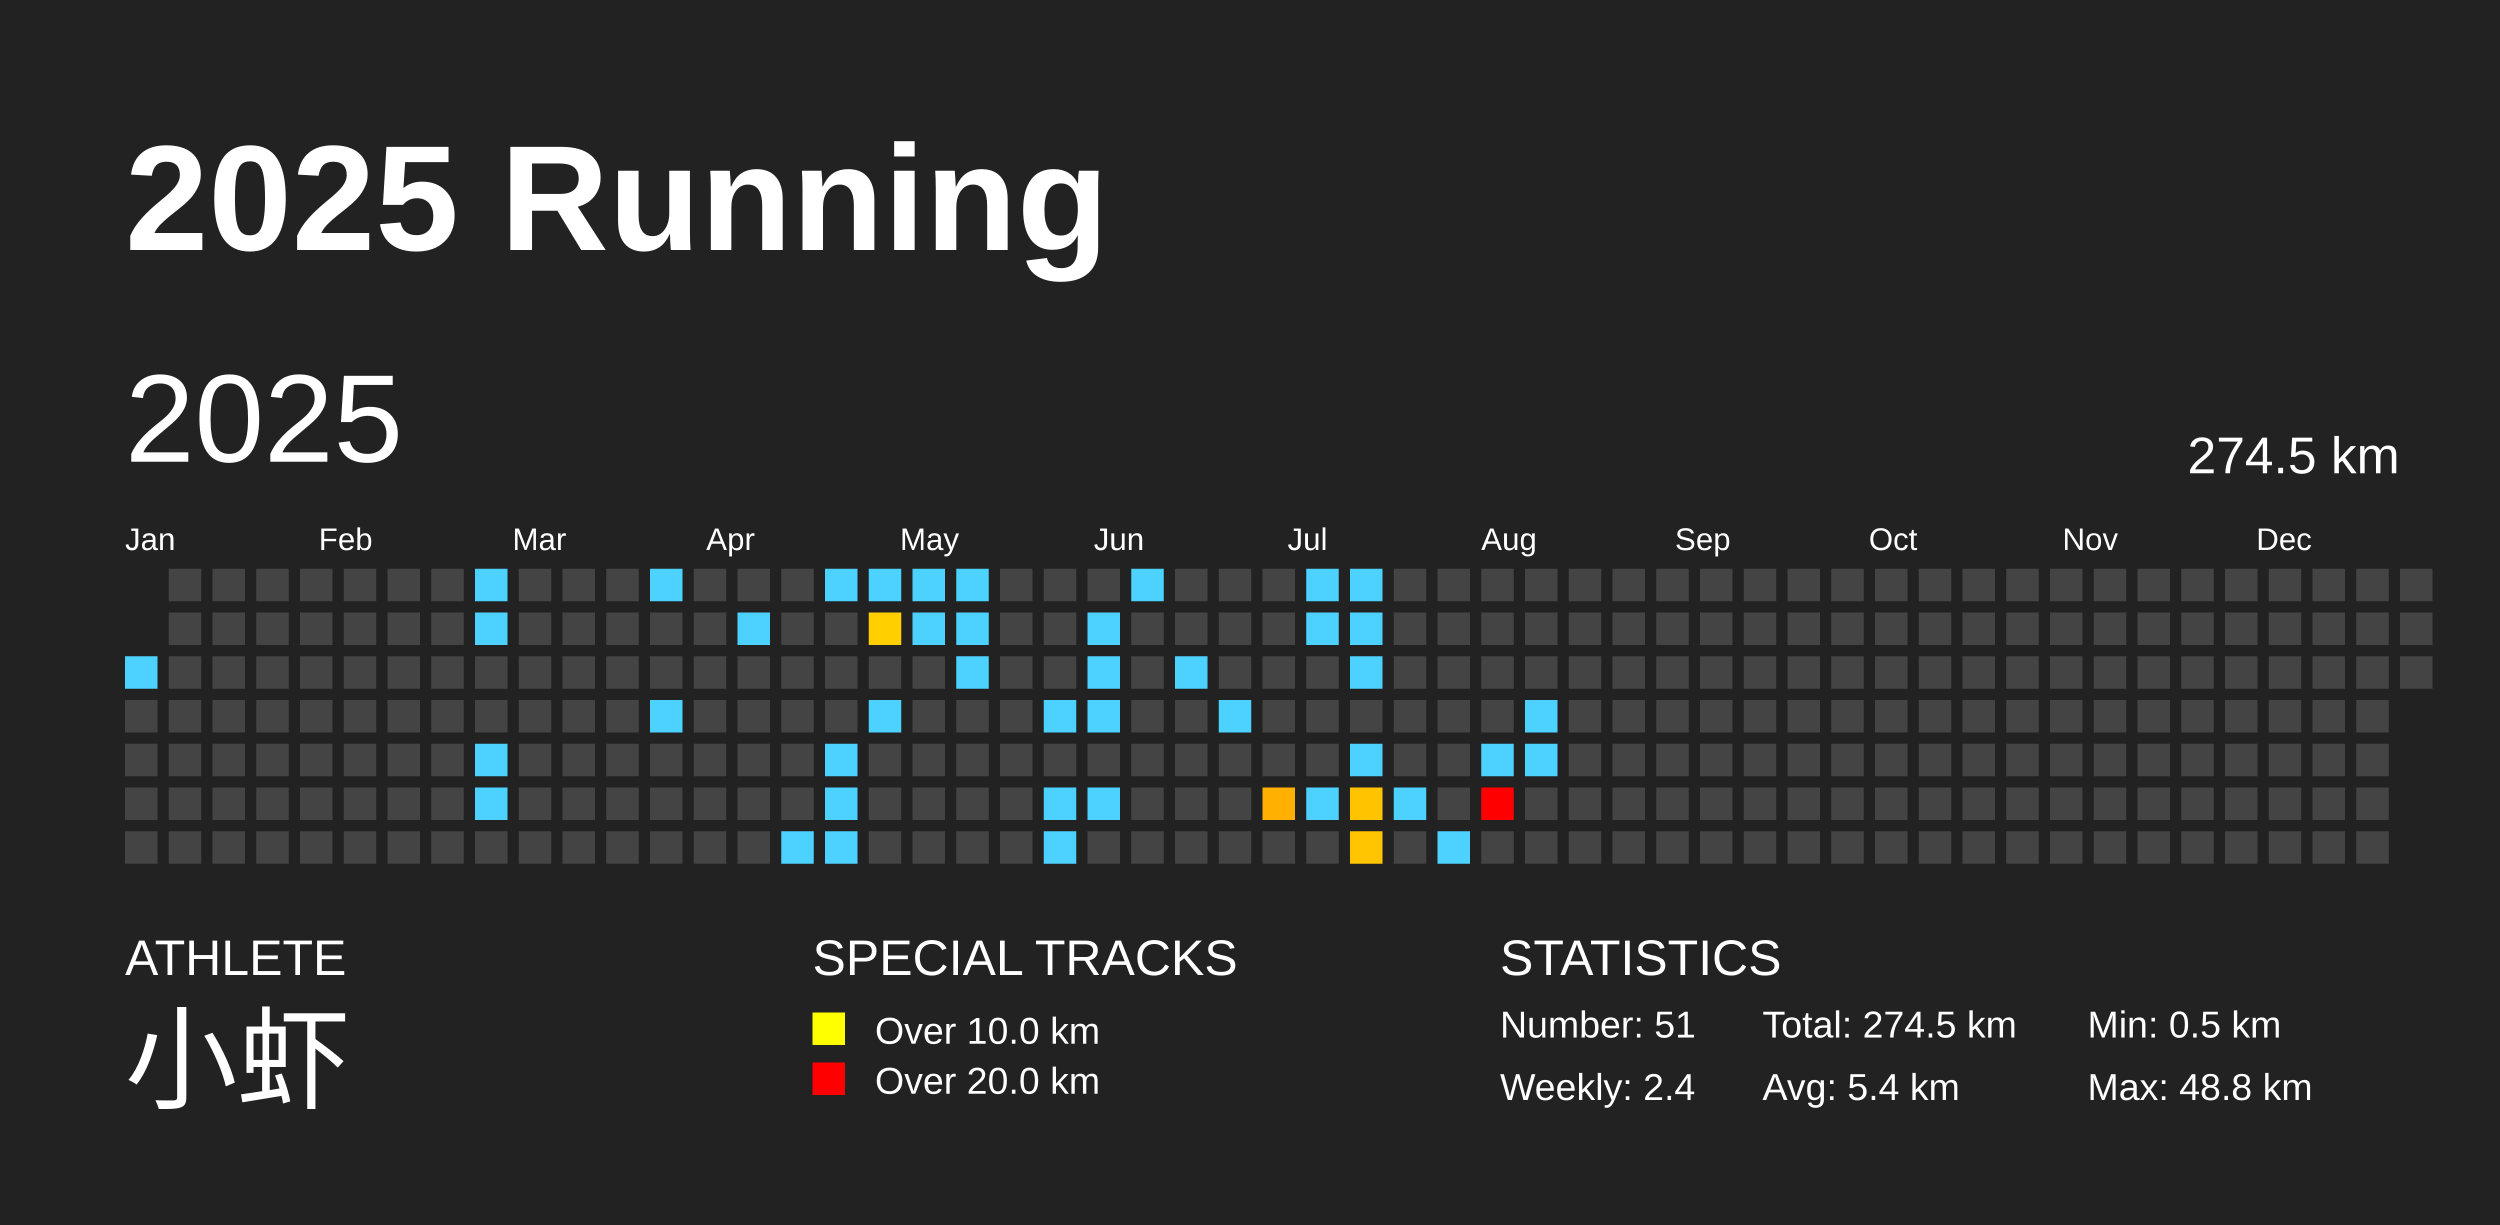
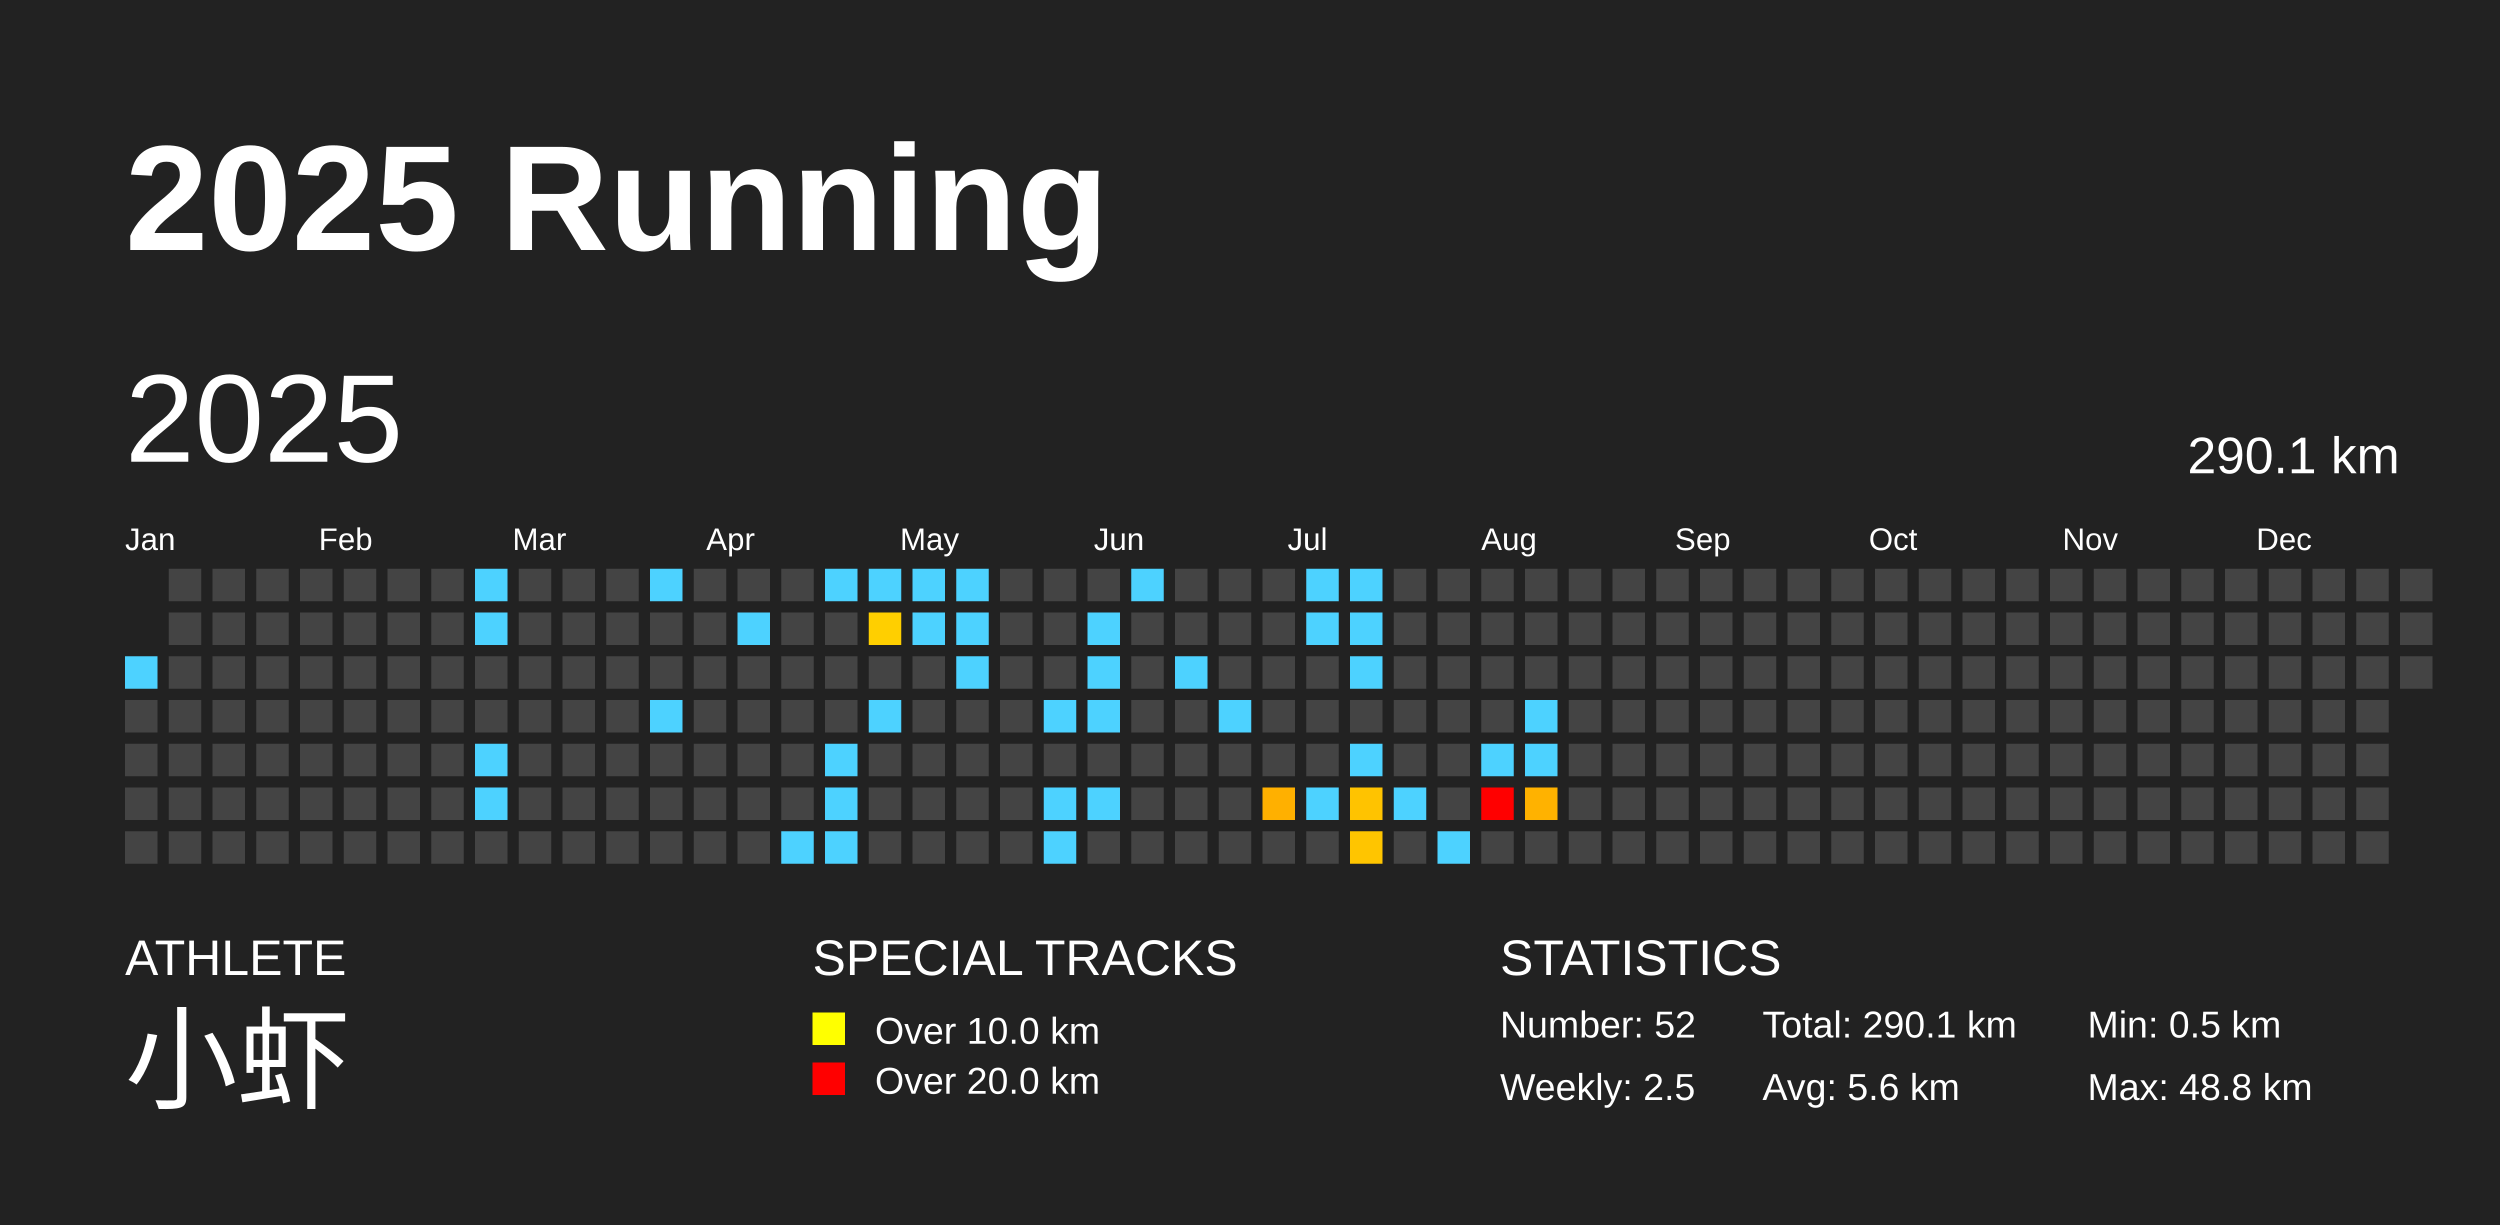
<svg xmlns="http://www.w3.org/2000/svg" baseProfile="full" height="98mm" version="1.1" viewBox="0,0,200,98" width="200mm">
  <defs />
  <rect fill="#222222" height="98" width="200" x="0" y="0" />
  <text fill="#FFFFFF" style="font-size:12px; font-family:Arial; font-weight:bold;" x="10" y="20">2025 Running</text>
  <text fill="#FFFFFF" style="font-size:4px; font-family:Arial" x="10" y="78">ATHLETE</text>
  <text fill="#FFFFFF" style="font-size:9px; font-family:Arial" x="10" y="88">小虾</text>
  <text fill="#FFFFFF" style="font-size:4px; font-family:Arial" x="65" y="78">SPECIAL TRACKS</text>
  <rect fill="yellow" height="2.6" width="2.6" x="65" y="81" />
  <text fill="#FFFFFF" style="font-size:3px; font-family:Arial" x="70" y="83.5">Over 10.0 km</text>
  <rect fill="red" height="2.6" width="2.6" x="65" y="85" />
  <text fill="#FFFFFF" style="font-size:3px; font-family:Arial" x="70" y="87.5">Over 20.0 km</text>
  <text fill="#FFFFFF" style="font-size:4px; font-family:Arial" x="120" y="78">STATISTICS</text>
-   <text fill="#FFFFFF" style="font-size:3px; font-family:Arial" x="120" y="83">Number: 51</text>
-   <text fill="#FFFFFF" style="font-size:3px; font-family:Arial" x="120" y="88">Weekly: 2.4</text>
-   <text fill="#FFFFFF" style="font-size:3px; font-family:Arial" x="141" y="83">Total: 274.5 km</text>
-   <text fill="#FFFFFF" style="font-size:3px; font-family:Arial" x="141" y="88">Avg: 5.4 km</text>
+   <text fill="#FFFFFF" style="font-size:3px; font-family:Arial" x="120" y="83">Number: 52</text>
+   <text fill="#FFFFFF" style="font-size:3px; font-family:Arial" x="120" y="88">Weekly: 2.5</text>
+   <text fill="#FFFFFF" style="font-size:3px; font-family:Arial" x="141" y="83">Total: 290.1 km</text>
+   <text fill="#FFFFFF" style="font-size:3px; font-family:Arial" x="141" y="88">Avg: 5.6 km</text>
  <text fill="#FFFFFF" style="font-size:3px; font-family:Arial" x="167" y="83">Min: 0.5 km</text>
  <text fill="#FFFFFF" style="font-size:3px; font-family:Arial" x="167" y="88">Max: 48.8 km</text>
  <text dominant-baseline="hanging" fill="#FFFFFF" style="font-size:10.0px; font-family:Arial;" x="10" y="30">2025</text>
-   <text dominant-baseline="hanging" fill="#FFFFFF" style="font-size:4.125px; font-family:Arial;" x="175" y="35">274.5 km</text>
+   <text dominant-baseline="hanging" fill="#FFFFFF" style="font-size:4.125px; font-family:Arial;" x="175" y="35">290.1 km</text>
  <text fill="#FFFFFF" style="font-size:2.5px; font-family:Arial" x="10.0" y="44">Jan</text>
  <text fill="#FFFFFF" style="font-size:2.5px; font-family:Arial" x="25.5" y="44">Feb</text>
  <text fill="#FFFFFF" style="font-size:2.5px; font-family:Arial" x="41.0" y="44">Mar</text>
  <text fill="#FFFFFF" style="font-size:2.5px; font-family:Arial" x="56.5" y="44">Apr</text>
  <text fill="#FFFFFF" style="font-size:2.5px; font-family:Arial" x="72.0" y="44">May</text>
  <text fill="#FFFFFF" style="font-size:2.5px; font-family:Arial" x="87.5" y="44">Jun</text>
  <text fill="#FFFFFF" style="font-size:2.5px; font-family:Arial" x="103.0" y="44">Jul</text>
  <text fill="#FFFFFF" style="font-size:2.5px; font-family:Arial" x="118.5" y="44">Aug</text>
  <text fill="#FFFFFF" style="font-size:2.5px; font-family:Arial" x="134.0" y="44">Sep</text>
  <text fill="#FFFFFF" style="font-size:2.5px; font-family:Arial" x="149.5" y="44">Oct</text>
  <text fill="#FFFFFF" style="font-size:2.5px; font-family:Arial" x="165.0" y="44">Nov</text>
  <text fill="#FFFFFF" style="font-size:2.5px; font-family:Arial" x="180.5" y="44">Dec</text>
  <rect fill="#4dd2ff" height="2.6" width="2.6" x="10.0" y="52.5" />
  <rect fill="#444444" height="2.6" width="2.6" x="10.0" y="56.0" />
  <rect fill="#444444" height="2.6" width="2.6" x="10.0" y="59.5" />
  <rect fill="#444444" height="2.6" width="2.6" x="10.0" y="63.0" />
  <rect fill="#444444" height="2.6" width="2.6" x="10.0" y="66.5" />
  <rect fill="#444444" height="2.6" width="2.6" x="13.5" y="45.5" />
  <rect fill="#444444" height="2.6" width="2.6" x="13.5" y="49.0" />
  <rect fill="#444444" height="2.6" width="2.6" x="13.5" y="52.5" />
  <rect fill="#444444" height="2.6" width="2.6" x="13.5" y="56.0" />
  <rect fill="#444444" height="2.6" width="2.6" x="13.5" y="59.5" />
  <rect fill="#444444" height="2.6" width="2.6" x="13.5" y="63.0" />
  <rect fill="#444444" height="2.6" width="2.6" x="13.5" y="66.5" />
  <rect fill="#444444" height="2.6" width="2.6" x="17.0" y="45.5" />
  <rect fill="#444444" height="2.6" width="2.6" x="17.0" y="49.0" />
  <rect fill="#444444" height="2.6" width="2.6" x="17.0" y="52.5" />
  <rect fill="#444444" height="2.6" width="2.6" x="17.0" y="56.0" />
  <rect fill="#444444" height="2.6" width="2.6" x="17.0" y="59.5" />
  <rect fill="#444444" height="2.6" width="2.6" x="17.0" y="63.0" />
  <rect fill="#444444" height="2.6" width="2.6" x="17.0" y="66.5" />
  <rect fill="#444444" height="2.6" width="2.6" x="20.5" y="45.5" />
  <rect fill="#444444" height="2.6" width="2.6" x="20.5" y="49.0" />
  <rect fill="#444444" height="2.6" width="2.6" x="20.5" y="52.5" />
  <rect fill="#444444" height="2.6" width="2.6" x="20.5" y="56.0" />
  <rect fill="#444444" height="2.6" width="2.6" x="20.5" y="59.5" />
  <rect fill="#444444" height="2.6" width="2.6" x="20.5" y="63.0" />
  <rect fill="#444444" height="2.6" width="2.6" x="20.5" y="66.5" />
  <rect fill="#444444" height="2.6" width="2.6" x="24.0" y="45.5" />
  <rect fill="#444444" height="2.6" width="2.6" x="24.0" y="49.0" />
  <rect fill="#444444" height="2.6" width="2.6" x="24.0" y="52.5" />
  <rect fill="#444444" height="2.6" width="2.6" x="24.0" y="56.0" />
  <rect fill="#444444" height="2.6" width="2.6" x="24.0" y="59.5" />
  <rect fill="#444444" height="2.6" width="2.6" x="24.0" y="63.0" />
  <rect fill="#444444" height="2.6" width="2.6" x="24.0" y="66.5" />
  <rect fill="#444444" height="2.6" width="2.6" x="27.5" y="45.5" />
  <rect fill="#444444" height="2.6" width="2.6" x="27.5" y="49.0" />
  <rect fill="#444444" height="2.6" width="2.6" x="27.5" y="52.5" />
  <rect fill="#444444" height="2.6" width="2.6" x="27.5" y="56.0" />
  <rect fill="#444444" height="2.6" width="2.6" x="27.5" y="59.5" />
  <rect fill="#444444" height="2.6" width="2.6" x="27.5" y="63.0" />
  <rect fill="#444444" height="2.6" width="2.6" x="27.5" y="66.5" />
  <rect fill="#444444" height="2.6" width="2.6" x="31.0" y="45.5" />
  <rect fill="#444444" height="2.6" width="2.6" x="31.0" y="49.0" />
  <rect fill="#444444" height="2.6" width="2.6" x="31.0" y="52.5" />
  <rect fill="#444444" height="2.6" width="2.6" x="31.0" y="56.0" />
  <rect fill="#444444" height="2.6" width="2.6" x="31.0" y="59.5" />
  <rect fill="#444444" height="2.6" width="2.6" x="31.0" y="63.0" />
  <rect fill="#444444" height="2.6" width="2.6" x="31.0" y="66.5" />
  <rect fill="#444444" height="2.6" width="2.6" x="34.5" y="45.5" />
  <rect fill="#444444" height="2.6" width="2.6" x="34.5" y="49.0" />
  <rect fill="#444444" height="2.6" width="2.6" x="34.5" y="52.5" />
  <rect fill="#444444" height="2.6" width="2.6" x="34.5" y="56.0" />
  <rect fill="#444444" height="2.6" width="2.6" x="34.5" y="59.5" />
  <rect fill="#444444" height="2.6" width="2.6" x="34.5" y="63.0" />
  <rect fill="#444444" height="2.6" width="2.6" x="34.5" y="66.5" />
  <rect fill="#4dd2ff" height="2.6" width="2.6" x="38.0" y="45.5" />
  <rect fill="#4dd2ff" height="2.6" width="2.6" x="38.0" y="49.0" />
  <rect fill="#444444" height="2.6" width="2.6" x="38.0" y="52.5" />
  <rect fill="#444444" height="2.6" width="2.6" x="38.0" y="56.0" />
  <rect fill="#4dd2ff" height="2.6" width="2.6" x="38.0" y="59.5" />
  <rect fill="#4dd2ff" height="2.6" width="2.6" x="38.0" y="63.0" />
  <rect fill="#444444" height="2.6" width="2.6" x="38.0" y="66.5" />
  <rect fill="#444444" height="2.6" width="2.6" x="41.5" y="45.5" />
  <rect fill="#444444" height="2.6" width="2.6" x="41.5" y="49.0" />
  <rect fill="#444444" height="2.6" width="2.6" x="41.5" y="52.5" />
  <rect fill="#444444" height="2.6" width="2.6" x="41.5" y="56.0" />
  <rect fill="#444444" height="2.6" width="2.6" x="41.5" y="59.5" />
  <rect fill="#444444" height="2.6" width="2.6" x="41.5" y="63.0" />
  <rect fill="#444444" height="2.6" width="2.6" x="41.5" y="66.5" />
  <rect fill="#444444" height="2.6" width="2.6" x="45.0" y="45.5" />
  <rect fill="#444444" height="2.6" width="2.6" x="45.0" y="49.0" />
  <rect fill="#444444" height="2.6" width="2.6" x="45.0" y="52.5" />
  <rect fill="#444444" height="2.6" width="2.6" x="45.0" y="56.0" />
  <rect fill="#444444" height="2.6" width="2.6" x="45.0" y="59.5" />
  <rect fill="#444444" height="2.6" width="2.6" x="45.0" y="63.0" />
  <rect fill="#444444" height="2.6" width="2.6" x="45.0" y="66.5" />
  <rect fill="#444444" height="2.6" width="2.6" x="48.5" y="45.5" />
  <rect fill="#444444" height="2.6" width="2.6" x="48.5" y="49.0" />
  <rect fill="#444444" height="2.6" width="2.6" x="48.5" y="52.5" />
  <rect fill="#444444" height="2.6" width="2.6" x="48.5" y="56.0" />
  <rect fill="#444444" height="2.6" width="2.6" x="48.5" y="59.5" />
  <rect fill="#444444" height="2.6" width="2.6" x="48.5" y="63.0" />
  <rect fill="#444444" height="2.6" width="2.6" x="48.5" y="66.5" />
  <rect fill="#4dd2ff" height="2.6" width="2.6" x="52.0" y="45.5" />
  <rect fill="#444444" height="2.6" width="2.6" x="52.0" y="49.0" />
  <rect fill="#444444" height="2.6" width="2.6" x="52.0" y="52.5" />
  <rect fill="#4dd2ff" height="2.6" width="2.6" x="52.0" y="56.0" />
  <rect fill="#444444" height="2.6" width="2.6" x="52.0" y="59.5" />
  <rect fill="#444444" height="2.6" width="2.6" x="52.0" y="63.0" />
  <rect fill="#444444" height="2.6" width="2.6" x="52.0" y="66.5" />
  <rect fill="#444444" height="2.6" width="2.6" x="55.5" y="45.5" />
  <rect fill="#444444" height="2.6" width="2.6" x="55.5" y="49.0" />
  <rect fill="#444444" height="2.6" width="2.6" x="55.5" y="52.5" />
  <rect fill="#444444" height="2.6" width="2.6" x="55.5" y="56.0" />
  <rect fill="#444444" height="2.6" width="2.6" x="55.5" y="59.5" />
  <rect fill="#444444" height="2.6" width="2.6" x="55.5" y="63.0" />
  <rect fill="#444444" height="2.6" width="2.6" x="55.5" y="66.5" />
  <rect fill="#444444" height="2.6" width="2.6" x="59.0" y="45.5" />
  <rect fill="#4dd2ff" height="2.6" width="2.6" x="59.0" y="49.0" />
  <rect fill="#444444" height="2.6" width="2.6" x="59.0" y="52.5" />
  <rect fill="#444444" height="2.6" width="2.6" x="59.0" y="56.0" />
  <rect fill="#444444" height="2.6" width="2.6" x="59.0" y="59.5" />
  <rect fill="#444444" height="2.6" width="2.6" x="59.0" y="63.0" />
  <rect fill="#444444" height="2.6" width="2.6" x="59.0" y="66.5" />
  <rect fill="#444444" height="2.6" width="2.6" x="62.5" y="45.5" />
  <rect fill="#444444" height="2.6" width="2.6" x="62.5" y="49.0" />
  <rect fill="#444444" height="2.6" width="2.6" x="62.5" y="52.5" />
  <rect fill="#444444" height="2.6" width="2.6" x="62.5" y="56.0" />
  <rect fill="#444444" height="2.6" width="2.6" x="62.5" y="59.5" />
  <rect fill="#444444" height="2.6" width="2.6" x="62.5" y="63.0" />
  <rect fill="#4dd2ff" height="2.6" width="2.6" x="62.5" y="66.5" />
  <rect fill="#4dd2ff" height="2.6" width="2.6" x="66.0" y="45.5" />
  <rect fill="#444444" height="2.6" width="2.6" x="66.0" y="49.0" />
  <rect fill="#444444" height="2.6" width="2.6" x="66.0" y="52.5" />
  <rect fill="#444444" height="2.6" width="2.6" x="66.0" y="56.0" />
  <rect fill="#4dd2ff" height="2.6" width="2.6" x="66.0" y="59.5" />
  <rect fill="#4dd2ff" height="2.6" width="2.6" x="66.0" y="63.0" />
  <rect fill="#4dd2ff" height="2.6" width="2.6" x="66.0" y="66.5" />
  <rect fill="#4dd2ff" height="2.6" width="2.6" x="69.5" y="45.5" />
  <rect fill="#ffcf00" height="2.6" width="2.6" x="69.5" y="49.0" />
  <rect fill="#444444" height="2.6" width="2.6" x="69.5" y="52.5" />
  <rect fill="#4dd2ff" height="2.6" width="2.6" x="69.5" y="56.0" />
  <rect fill="#444444" height="2.6" width="2.6" x="69.5" y="59.5" />
  <rect fill="#444444" height="2.6" width="2.6" x="69.5" y="63.0" />
  <rect fill="#444444" height="2.6" width="2.6" x="69.5" y="66.5" />
  <rect fill="#4dd2ff" height="2.6" width="2.6" x="73.0" y="45.5" />
  <rect fill="#4dd2ff" height="2.6" width="2.6" x="73.0" y="49.0" />
  <rect fill="#444444" height="2.6" width="2.6" x="73.0" y="52.5" />
  <rect fill="#444444" height="2.6" width="2.6" x="73.0" y="56.0" />
  <rect fill="#444444" height="2.6" width="2.6" x="73.0" y="59.5" />
  <rect fill="#444444" height="2.6" width="2.6" x="73.0" y="63.0" />
  <rect fill="#444444" height="2.6" width="2.6" x="73.0" y="66.5" />
  <rect fill="#4dd2ff" height="2.6" width="2.6" x="76.5" y="45.5" />
  <rect fill="#4dd2ff" height="2.6" width="2.6" x="76.5" y="49.0" />
  <rect fill="#4dd2ff" height="2.6" width="2.6" x="76.5" y="52.5" />
  <rect fill="#444444" height="2.6" width="2.6" x="76.5" y="56.0" />
  <rect fill="#444444" height="2.6" width="2.6" x="76.5" y="59.5" />
  <rect fill="#444444" height="2.6" width="2.6" x="76.5" y="63.0" />
  <rect fill="#444444" height="2.6" width="2.6" x="76.5" y="66.5" />
  <rect fill="#444444" height="2.6" width="2.6" x="80.0" y="45.5" />
  <rect fill="#444444" height="2.6" width="2.6" x="80.0" y="49.0" />
  <rect fill="#444444" height="2.6" width="2.6" x="80.0" y="52.5" />
  <rect fill="#444444" height="2.6" width="2.6" x="80.0" y="56.0" />
  <rect fill="#444444" height="2.6" width="2.6" x="80.0" y="59.5" />
  <rect fill="#444444" height="2.6" width="2.6" x="80.0" y="63.0" />
  <rect fill="#444444" height="2.6" width="2.6" x="80.0" y="66.5" />
  <rect fill="#444444" height="2.6" width="2.6" x="83.5" y="45.5" />
  <rect fill="#444444" height="2.6" width="2.6" x="83.5" y="49.0" />
  <rect fill="#444444" height="2.6" width="2.6" x="83.5" y="52.5" />
  <rect fill="#4dd2ff" height="2.6" width="2.6" x="83.5" y="56.0" />
  <rect fill="#444444" height="2.6" width="2.6" x="83.5" y="59.5" />
  <rect fill="#4dd2ff" height="2.6" width="2.6" x="83.5" y="63.0" />
  <rect fill="#4dd2ff" height="2.6" width="2.6" x="83.5" y="66.5" />
  <rect fill="#444444" height="2.6" width="2.6" x="87.0" y="45.5" />
  <rect fill="#4dd2ff" height="2.6" width="2.6" x="87.0" y="49.0" />
  <rect fill="#4dd2ff" height="2.6" width="2.6" x="87.0" y="52.5" />
  <rect fill="#4dd2ff" height="2.6" width="2.6" x="87.0" y="56.0" />
  <rect fill="#444444" height="2.6" width="2.6" x="87.0" y="59.5" />
  <rect fill="#4dd2ff" height="2.6" width="2.6" x="87.0" y="63.0" />
  <rect fill="#444444" height="2.6" width="2.6" x="87.0" y="66.5" />
  <rect fill="#4dd2ff" height="2.6" width="2.6" x="90.5" y="45.5" />
  <rect fill="#444444" height="2.6" width="2.6" x="90.5" y="49.0" />
  <rect fill="#444444" height="2.6" width="2.6" x="90.5" y="52.5" />
  <rect fill="#444444" height="2.6" width="2.6" x="90.5" y="56.0" />
  <rect fill="#444444" height="2.6" width="2.6" x="90.5" y="59.5" />
  <rect fill="#444444" height="2.6" width="2.6" x="90.5" y="63.0" />
  <rect fill="#444444" height="2.6" width="2.6" x="90.5" y="66.5" />
  <rect fill="#444444" height="2.6" width="2.6" x="94.0" y="45.5" />
  <rect fill="#444444" height="2.6" width="2.6" x="94.0" y="49.0" />
  <rect fill="#4dd2ff" height="2.6" width="2.6" x="94.0" y="52.5" />
  <rect fill="#444444" height="2.6" width="2.6" x="94.0" y="56.0" />
  <rect fill="#444444" height="2.6" width="2.6" x="94.0" y="59.5" />
  <rect fill="#444444" height="2.6" width="2.6" x="94.0" y="63.0" />
  <rect fill="#444444" height="2.6" width="2.6" x="94.0" y="66.5" />
  <rect fill="#444444" height="2.6" width="2.6" x="97.5" y="45.5" />
  <rect fill="#444444" height="2.6" width="2.6" x="97.5" y="49.0" />
  <rect fill="#444444" height="2.6" width="2.6" x="97.5" y="52.5" />
  <rect fill="#4dd2ff" height="2.6" width="2.6" x="97.5" y="56.0" />
  <rect fill="#444444" height="2.6" width="2.6" x="97.5" y="59.5" />
  <rect fill="#444444" height="2.6" width="2.6" x="97.5" y="63.0" />
  <rect fill="#444444" height="2.6" width="2.6" x="97.5" y="66.5" />
  <rect fill="#444444" height="2.6" width="2.6" x="101.0" y="45.5" />
  <rect fill="#444444" height="2.6" width="2.6" x="101.0" y="49.0" />
  <rect fill="#444444" height="2.6" width="2.6" x="101.0" y="52.5" />
  <rect fill="#444444" height="2.6" width="2.6" x="101.0" y="56.0" />
  <rect fill="#444444" height="2.6" width="2.6" x="101.0" y="59.5" />
  <rect fill="#ffb000" height="2.6" width="2.6" x="101.0" y="63.0" />
  <rect fill="#444444" height="2.6" width="2.6" x="101.0" y="66.5" />
  <rect fill="#4dd2ff" height="2.6" width="2.6" x="104.5" y="45.5" />
  <rect fill="#4dd2ff" height="2.6" width="2.6" x="104.5" y="49.0" />
  <rect fill="#444444" height="2.6" width="2.6" x="104.5" y="52.5" />
  <rect fill="#444444" height="2.6" width="2.6" x="104.5" y="56.0" />
  <rect fill="#444444" height="2.6" width="2.6" x="104.5" y="59.5" />
  <rect fill="#4dd2ff" height="2.6" width="2.6" x="104.5" y="63.0" />
  <rect fill="#444444" height="2.6" width="2.6" x="104.5" y="66.5" />
  <rect fill="#4dd2ff" height="2.6" width="2.6" x="108.0" y="45.5" />
  <rect fill="#4dd2ff" height="2.6" width="2.6" x="108.0" y="49.0" />
  <rect fill="#4dd2ff" height="2.6" width="2.6" x="108.0" y="52.5" />
  <rect fill="#444444" height="2.6" width="2.6" x="108.0" y="56.0" />
  <rect fill="#4dd2ff" height="2.6" width="2.6" x="108.0" y="59.5" />
  <rect fill="#ffc300" height="2.6" width="2.6" x="108.0" y="63.0" />
  <rect fill="#ffc500" height="2.6" width="2.6" x="108.0" y="66.5" />
  <rect fill="#444444" height="2.6" width="2.6" x="111.5" y="45.5" />
  <rect fill="#444444" height="2.6" width="2.6" x="111.5" y="49.0" />
  <rect fill="#444444" height="2.6" width="2.6" x="111.5" y="52.5" />
  <rect fill="#444444" height="2.6" width="2.6" x="111.5" y="56.0" />
  <rect fill="#444444" height="2.6" width="2.6" x="111.5" y="59.5" />
  <rect fill="#4dd2ff" height="2.6" width="2.6" x="111.5" y="63.0" />
  <rect fill="#444444" height="2.6" width="2.6" x="111.5" y="66.5" />
  <rect fill="#444444" height="2.6" width="2.6" x="115.0" y="45.5" />
  <rect fill="#444444" height="2.6" width="2.6" x="115.0" y="49.0" />
  <rect fill="#444444" height="2.6" width="2.6" x="115.0" y="52.5" />
  <rect fill="#444444" height="2.6" width="2.6" x="115.0" y="56.0" />
  <rect fill="#444444" height="2.6" width="2.6" x="115.0" y="59.5" />
  <rect fill="#444444" height="2.6" width="2.6" x="115.0" y="63.0" />
  <rect fill="#4dd2ff" height="2.6" width="2.6" x="115.0" y="66.5" />
  <rect fill="#444444" height="2.6" width="2.6" x="118.5" y="45.5" />
  <rect fill="#444444" height="2.6" width="2.6" x="118.5" y="49.0" />
  <rect fill="#444444" height="2.6" width="2.6" x="118.5" y="52.5" />
  <rect fill="#444444" height="2.6" width="2.6" x="118.5" y="56.0" />
  <rect fill="#4dd2ff" height="2.6" width="2.6" x="118.5" y="59.5" />
  <rect fill="red" height="2.6" width="2.6" x="118.5" y="63.0" />
  <rect fill="#444444" height="2.6" width="2.6" x="118.5" y="66.5" />
  <rect fill="#444444" height="2.6" width="2.6" x="122.0" y="45.5" />
  <rect fill="#444444" height="2.6" width="2.6" x="122.0" y="49.0" />
  <rect fill="#444444" height="2.6" width="2.6" x="122.0" y="52.5" />
  <rect fill="#4dd2ff" height="2.6" width="2.6" x="122.0" y="56.0" />
  <rect fill="#4dd2ff" height="2.6" width="2.6" x="122.0" y="59.5" />
-   <rect fill="#444444" height="2.6" width="2.6" x="122.0" y="63.0" />
+   <rect fill="#ffb200" height="2.6" width="2.6" x="122.0" y="63.0" />
  <rect fill="#444444" height="2.6" width="2.6" x="122.0" y="66.5" />
  <rect fill="#444444" height="2.6" width="2.6" x="125.5" y="45.5" />
  <rect fill="#444444" height="2.6" width="2.6" x="125.5" y="49.0" />
  <rect fill="#444444" height="2.6" width="2.6" x="125.5" y="52.5" />
  <rect fill="#444444" height="2.6" width="2.6" x="125.5" y="56.0" />
  <rect fill="#444444" height="2.6" width="2.6" x="125.5" y="59.5" />
  <rect fill="#444444" height="2.6" width="2.6" x="125.5" y="63.0" />
  <rect fill="#444444" height="2.6" width="2.6" x="125.5" y="66.5" />
  <rect fill="#444444" height="2.6" width="2.6" x="129.0" y="45.5" />
  <rect fill="#444444" height="2.6" width="2.6" x="129.0" y="49.0" />
  <rect fill="#444444" height="2.6" width="2.6" x="129.0" y="52.5" />
  <rect fill="#444444" height="2.6" width="2.6" x="129.0" y="56.0" />
  <rect fill="#444444" height="2.6" width="2.6" x="129.0" y="59.5" />
  <rect fill="#444444" height="2.6" width="2.6" x="129.0" y="63.0" />
  <rect fill="#444444" height="2.6" width="2.6" x="129.0" y="66.5" />
  <rect fill="#444444" height="2.6" width="2.6" x="132.5" y="45.5" />
  <rect fill="#444444" height="2.6" width="2.6" x="132.5" y="49.0" />
  <rect fill="#444444" height="2.6" width="2.6" x="132.5" y="52.5" />
  <rect fill="#444444" height="2.6" width="2.6" x="132.5" y="56.0" />
  <rect fill="#444444" height="2.6" width="2.6" x="132.5" y="59.5" />
  <rect fill="#444444" height="2.6" width="2.6" x="132.5" y="63.0" />
  <rect fill="#444444" height="2.6" width="2.6" x="132.5" y="66.5" />
  <rect fill="#444444" height="2.6" width="2.6" x="136.0" y="45.5" />
  <rect fill="#444444" height="2.6" width="2.6" x="136.0" y="49.0" />
  <rect fill="#444444" height="2.6" width="2.6" x="136.0" y="52.5" />
  <rect fill="#444444" height="2.6" width="2.6" x="136.0" y="56.0" />
  <rect fill="#444444" height="2.6" width="2.6" x="136.0" y="59.5" />
  <rect fill="#444444" height="2.6" width="2.6" x="136.0" y="63.0" />
  <rect fill="#444444" height="2.6" width="2.6" x="136.0" y="66.5" />
  <rect fill="#444444" height="2.6" width="2.6" x="139.5" y="45.5" />
  <rect fill="#444444" height="2.6" width="2.6" x="139.5" y="49.0" />
  <rect fill="#444444" height="2.6" width="2.6" x="139.5" y="52.5" />
  <rect fill="#444444" height="2.6" width="2.6" x="139.5" y="56.0" />
  <rect fill="#444444" height="2.6" width="2.6" x="139.5" y="59.5" />
  <rect fill="#444444" height="2.6" width="2.6" x="139.5" y="63.0" />
  <rect fill="#444444" height="2.6" width="2.6" x="139.5" y="66.5" />
  <rect fill="#444444" height="2.6" width="2.6" x="143.0" y="45.5" />
  <rect fill="#444444" height="2.6" width="2.6" x="143.0" y="49.0" />
  <rect fill="#444444" height="2.6" width="2.6" x="143.0" y="52.5" />
  <rect fill="#444444" height="2.6" width="2.6" x="143.0" y="56.0" />
  <rect fill="#444444" height="2.6" width="2.6" x="143.0" y="59.5" />
  <rect fill="#444444" height="2.6" width="2.6" x="143.0" y="63.0" />
  <rect fill="#444444" height="2.6" width="2.6" x="143.0" y="66.5" />
  <rect fill="#444444" height="2.6" width="2.6" x="146.5" y="45.5" />
  <rect fill="#444444" height="2.6" width="2.6" x="146.5" y="49.0" />
  <rect fill="#444444" height="2.6" width="2.6" x="146.5" y="52.5" />
  <rect fill="#444444" height="2.6" width="2.6" x="146.5" y="56.0" />
  <rect fill="#444444" height="2.6" width="2.6" x="146.5" y="59.5" />
  <rect fill="#444444" height="2.6" width="2.6" x="146.5" y="63.0" />
  <rect fill="#444444" height="2.6" width="2.6" x="146.5" y="66.5" />
  <rect fill="#444444" height="2.6" width="2.6" x="150.0" y="45.5" />
  <rect fill="#444444" height="2.6" width="2.6" x="150.0" y="49.0" />
  <rect fill="#444444" height="2.6" width="2.6" x="150.0" y="52.5" />
  <rect fill="#444444" height="2.6" width="2.6" x="150.0" y="56.0" />
  <rect fill="#444444" height="2.6" width="2.6" x="150.0" y="59.5" />
  <rect fill="#444444" height="2.6" width="2.6" x="150.0" y="63.0" />
  <rect fill="#444444" height="2.6" width="2.6" x="150.0" y="66.5" />
  <rect fill="#444444" height="2.6" width="2.6" x="153.5" y="45.5" />
  <rect fill="#444444" height="2.6" width="2.6" x="153.5" y="49.0" />
  <rect fill="#444444" height="2.6" width="2.6" x="153.5" y="52.5" />
  <rect fill="#444444" height="2.6" width="2.6" x="153.5" y="56.0" />
  <rect fill="#444444" height="2.6" width="2.6" x="153.5" y="59.5" />
  <rect fill="#444444" height="2.6" width="2.6" x="153.5" y="63.0" />
  <rect fill="#444444" height="2.6" width="2.6" x="153.5" y="66.5" />
  <rect fill="#444444" height="2.6" width="2.6" x="157.0" y="45.5" />
  <rect fill="#444444" height="2.6" width="2.6" x="157.0" y="49.0" />
  <rect fill="#444444" height="2.6" width="2.6" x="157.0" y="52.5" />
  <rect fill="#444444" height="2.6" width="2.6" x="157.0" y="56.0" />
  <rect fill="#444444" height="2.6" width="2.6" x="157.0" y="59.5" />
  <rect fill="#444444" height="2.6" width="2.6" x="157.0" y="63.0" />
  <rect fill="#444444" height="2.6" width="2.6" x="157.0" y="66.5" />
  <rect fill="#444444" height="2.6" width="2.6" x="160.5" y="45.5" />
  <rect fill="#444444" height="2.6" width="2.6" x="160.5" y="49.0" />
  <rect fill="#444444" height="2.6" width="2.6" x="160.5" y="52.5" />
  <rect fill="#444444" height="2.6" width="2.6" x="160.5" y="56.0" />
  <rect fill="#444444" height="2.6" width="2.6" x="160.5" y="59.5" />
  <rect fill="#444444" height="2.6" width="2.6" x="160.5" y="63.0" />
  <rect fill="#444444" height="2.6" width="2.6" x="160.5" y="66.5" />
  <rect fill="#444444" height="2.6" width="2.6" x="164.0" y="45.5" />
  <rect fill="#444444" height="2.6" width="2.6" x="164.0" y="49.0" />
  <rect fill="#444444" height="2.6" width="2.6" x="164.0" y="52.5" />
  <rect fill="#444444" height="2.6" width="2.6" x="164.0" y="56.0" />
  <rect fill="#444444" height="2.6" width="2.6" x="164.0" y="59.5" />
  <rect fill="#444444" height="2.6" width="2.6" x="164.0" y="63.0" />
  <rect fill="#444444" height="2.6" width="2.6" x="164.0" y="66.5" />
  <rect fill="#444444" height="2.6" width="2.6" x="167.5" y="45.5" />
  <rect fill="#444444" height="2.6" width="2.6" x="167.5" y="49.0" />
  <rect fill="#444444" height="2.6" width="2.6" x="167.5" y="52.5" />
  <rect fill="#444444" height="2.6" width="2.6" x="167.5" y="56.0" />
  <rect fill="#444444" height="2.6" width="2.6" x="167.5" y="59.5" />
  <rect fill="#444444" height="2.6" width="2.6" x="167.5" y="63.0" />
  <rect fill="#444444" height="2.6" width="2.6" x="167.5" y="66.5" />
  <rect fill="#444444" height="2.6" width="2.6" x="171.0" y="45.5" />
  <rect fill="#444444" height="2.6" width="2.6" x="171.0" y="49.0" />
  <rect fill="#444444" height="2.6" width="2.6" x="171.0" y="52.5" />
  <rect fill="#444444" height="2.6" width="2.6" x="171.0" y="56.0" />
  <rect fill="#444444" height="2.6" width="2.6" x="171.0" y="59.5" />
  <rect fill="#444444" height="2.6" width="2.6" x="171.0" y="63.0" />
  <rect fill="#444444" height="2.6" width="2.6" x="171.0" y="66.5" />
  <rect fill="#444444" height="2.6" width="2.6" x="174.5" y="45.5" />
  <rect fill="#444444" height="2.6" width="2.6" x="174.5" y="49.0" />
  <rect fill="#444444" height="2.6" width="2.6" x="174.5" y="52.5" />
  <rect fill="#444444" height="2.6" width="2.6" x="174.5" y="56.0" />
  <rect fill="#444444" height="2.6" width="2.6" x="174.5" y="59.5" />
  <rect fill="#444444" height="2.6" width="2.6" x="174.5" y="63.0" />
  <rect fill="#444444" height="2.6" width="2.6" x="174.5" y="66.5" />
  <rect fill="#444444" height="2.6" width="2.6" x="178.0" y="45.5" />
  <rect fill="#444444" height="2.6" width="2.6" x="178.0" y="49.0" />
  <rect fill="#444444" height="2.6" width="2.6" x="178.0" y="52.5" />
  <rect fill="#444444" height="2.6" width="2.6" x="178.0" y="56.0" />
  <rect fill="#444444" height="2.6" width="2.6" x="178.0" y="59.5" />
  <rect fill="#444444" height="2.6" width="2.6" x="178.0" y="63.0" />
  <rect fill="#444444" height="2.6" width="2.6" x="178.0" y="66.5" />
  <rect fill="#444444" height="2.6" width="2.6" x="181.5" y="45.5" />
  <rect fill="#444444" height="2.6" width="2.6" x="181.5" y="49.0" />
  <rect fill="#444444" height="2.6" width="2.6" x="181.5" y="52.5" />
  <rect fill="#444444" height="2.6" width="2.6" x="181.5" y="56.0" />
  <rect fill="#444444" height="2.6" width="2.6" x="181.5" y="59.5" />
  <rect fill="#444444" height="2.6" width="2.6" x="181.5" y="63.0" />
  <rect fill="#444444" height="2.6" width="2.6" x="181.5" y="66.5" />
  <rect fill="#444444" height="2.6" width="2.6" x="185.0" y="45.5" />
  <rect fill="#444444" height="2.6" width="2.6" x="185.0" y="49.0" />
  <rect fill="#444444" height="2.6" width="2.6" x="185.0" y="52.5" />
  <rect fill="#444444" height="2.6" width="2.6" x="185.0" y="56.0" />
  <rect fill="#444444" height="2.6" width="2.6" x="185.0" y="59.5" />
  <rect fill="#444444" height="2.6" width="2.6" x="185.0" y="63.0" />
  <rect fill="#444444" height="2.6" width="2.6" x="185.0" y="66.5" />
  <rect fill="#444444" height="2.6" width="2.6" x="188.5" y="45.5" />
  <rect fill="#444444" height="2.6" width="2.6" x="188.5" y="49.0" />
  <rect fill="#444444" height="2.6" width="2.6" x="188.5" y="52.5" />
  <rect fill="#444444" height="2.6" width="2.6" x="188.5" y="56.0" />
  <rect fill="#444444" height="2.6" width="2.6" x="188.5" y="59.5" />
  <rect fill="#444444" height="2.6" width="2.6" x="188.5" y="63.0" />
  <rect fill="#444444" height="2.6" width="2.6" x="188.5" y="66.5" />
  <rect fill="#444444" height="2.6" width="2.6" x="192.0" y="45.5" />
  <rect fill="#444444" height="2.6" width="2.6" x="192.0" y="49.0" />
  <rect fill="#444444" height="2.6" width="2.6" x="192.0" y="52.5" />
</svg>
